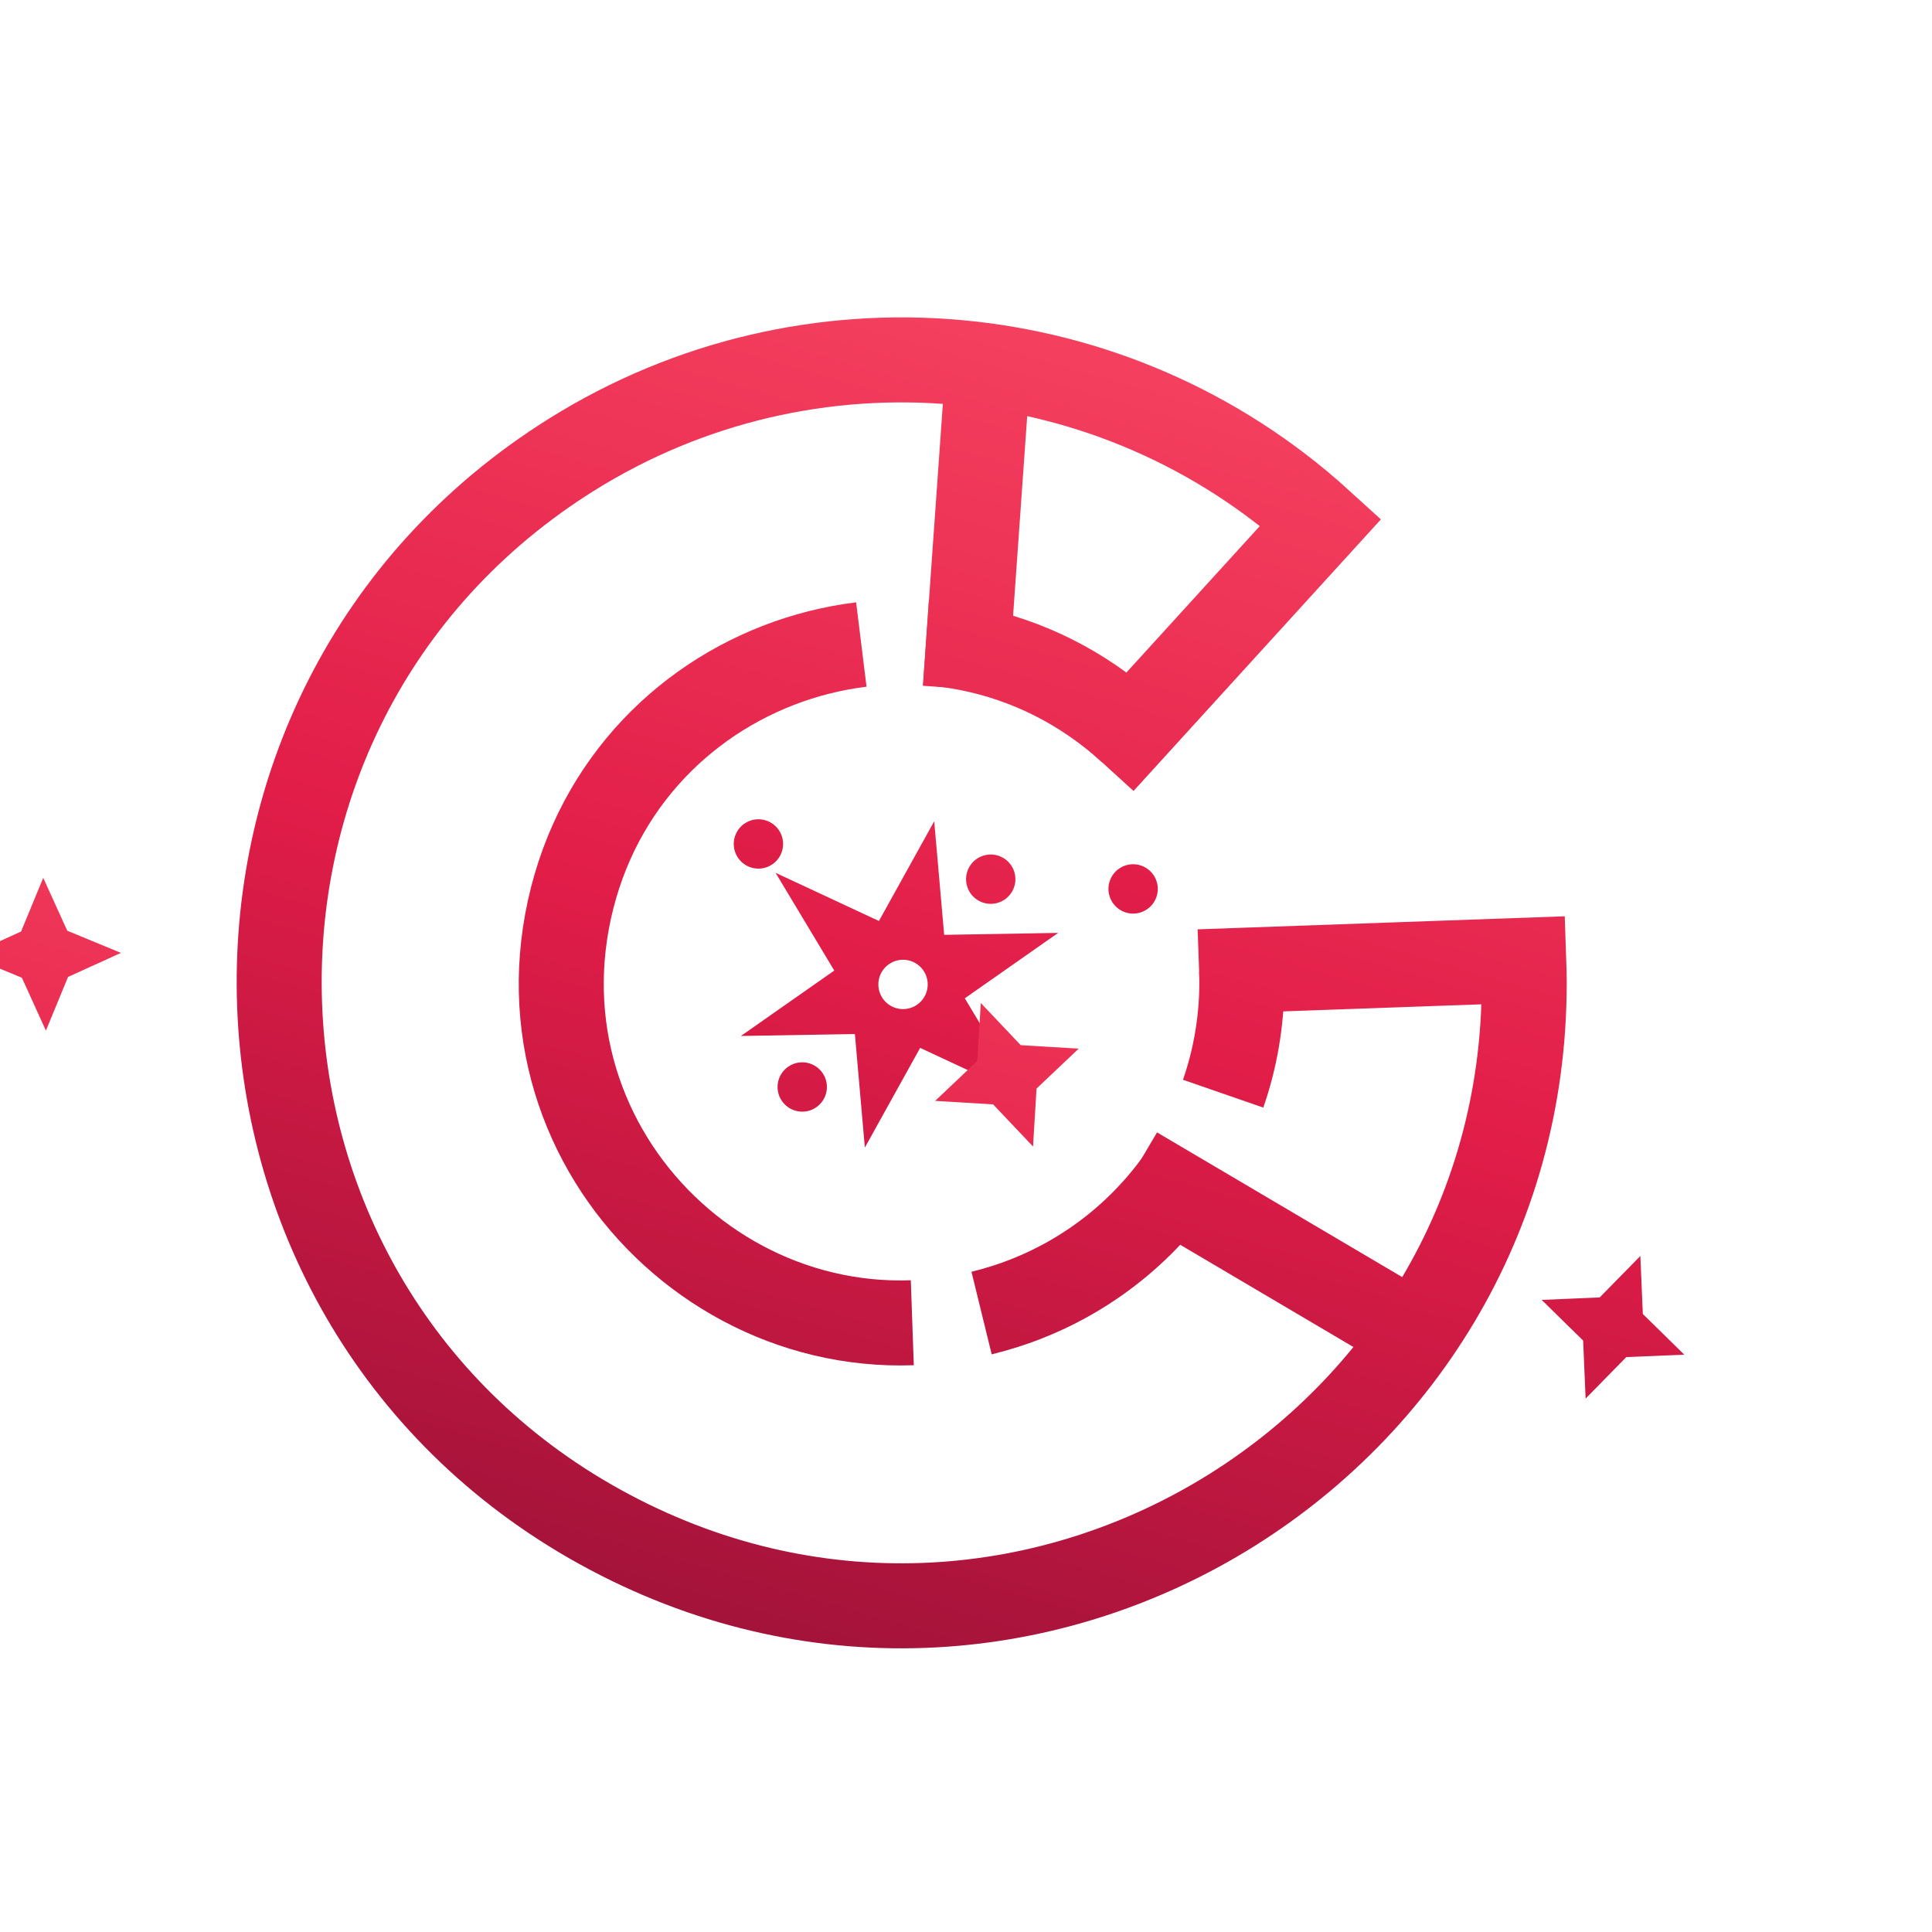
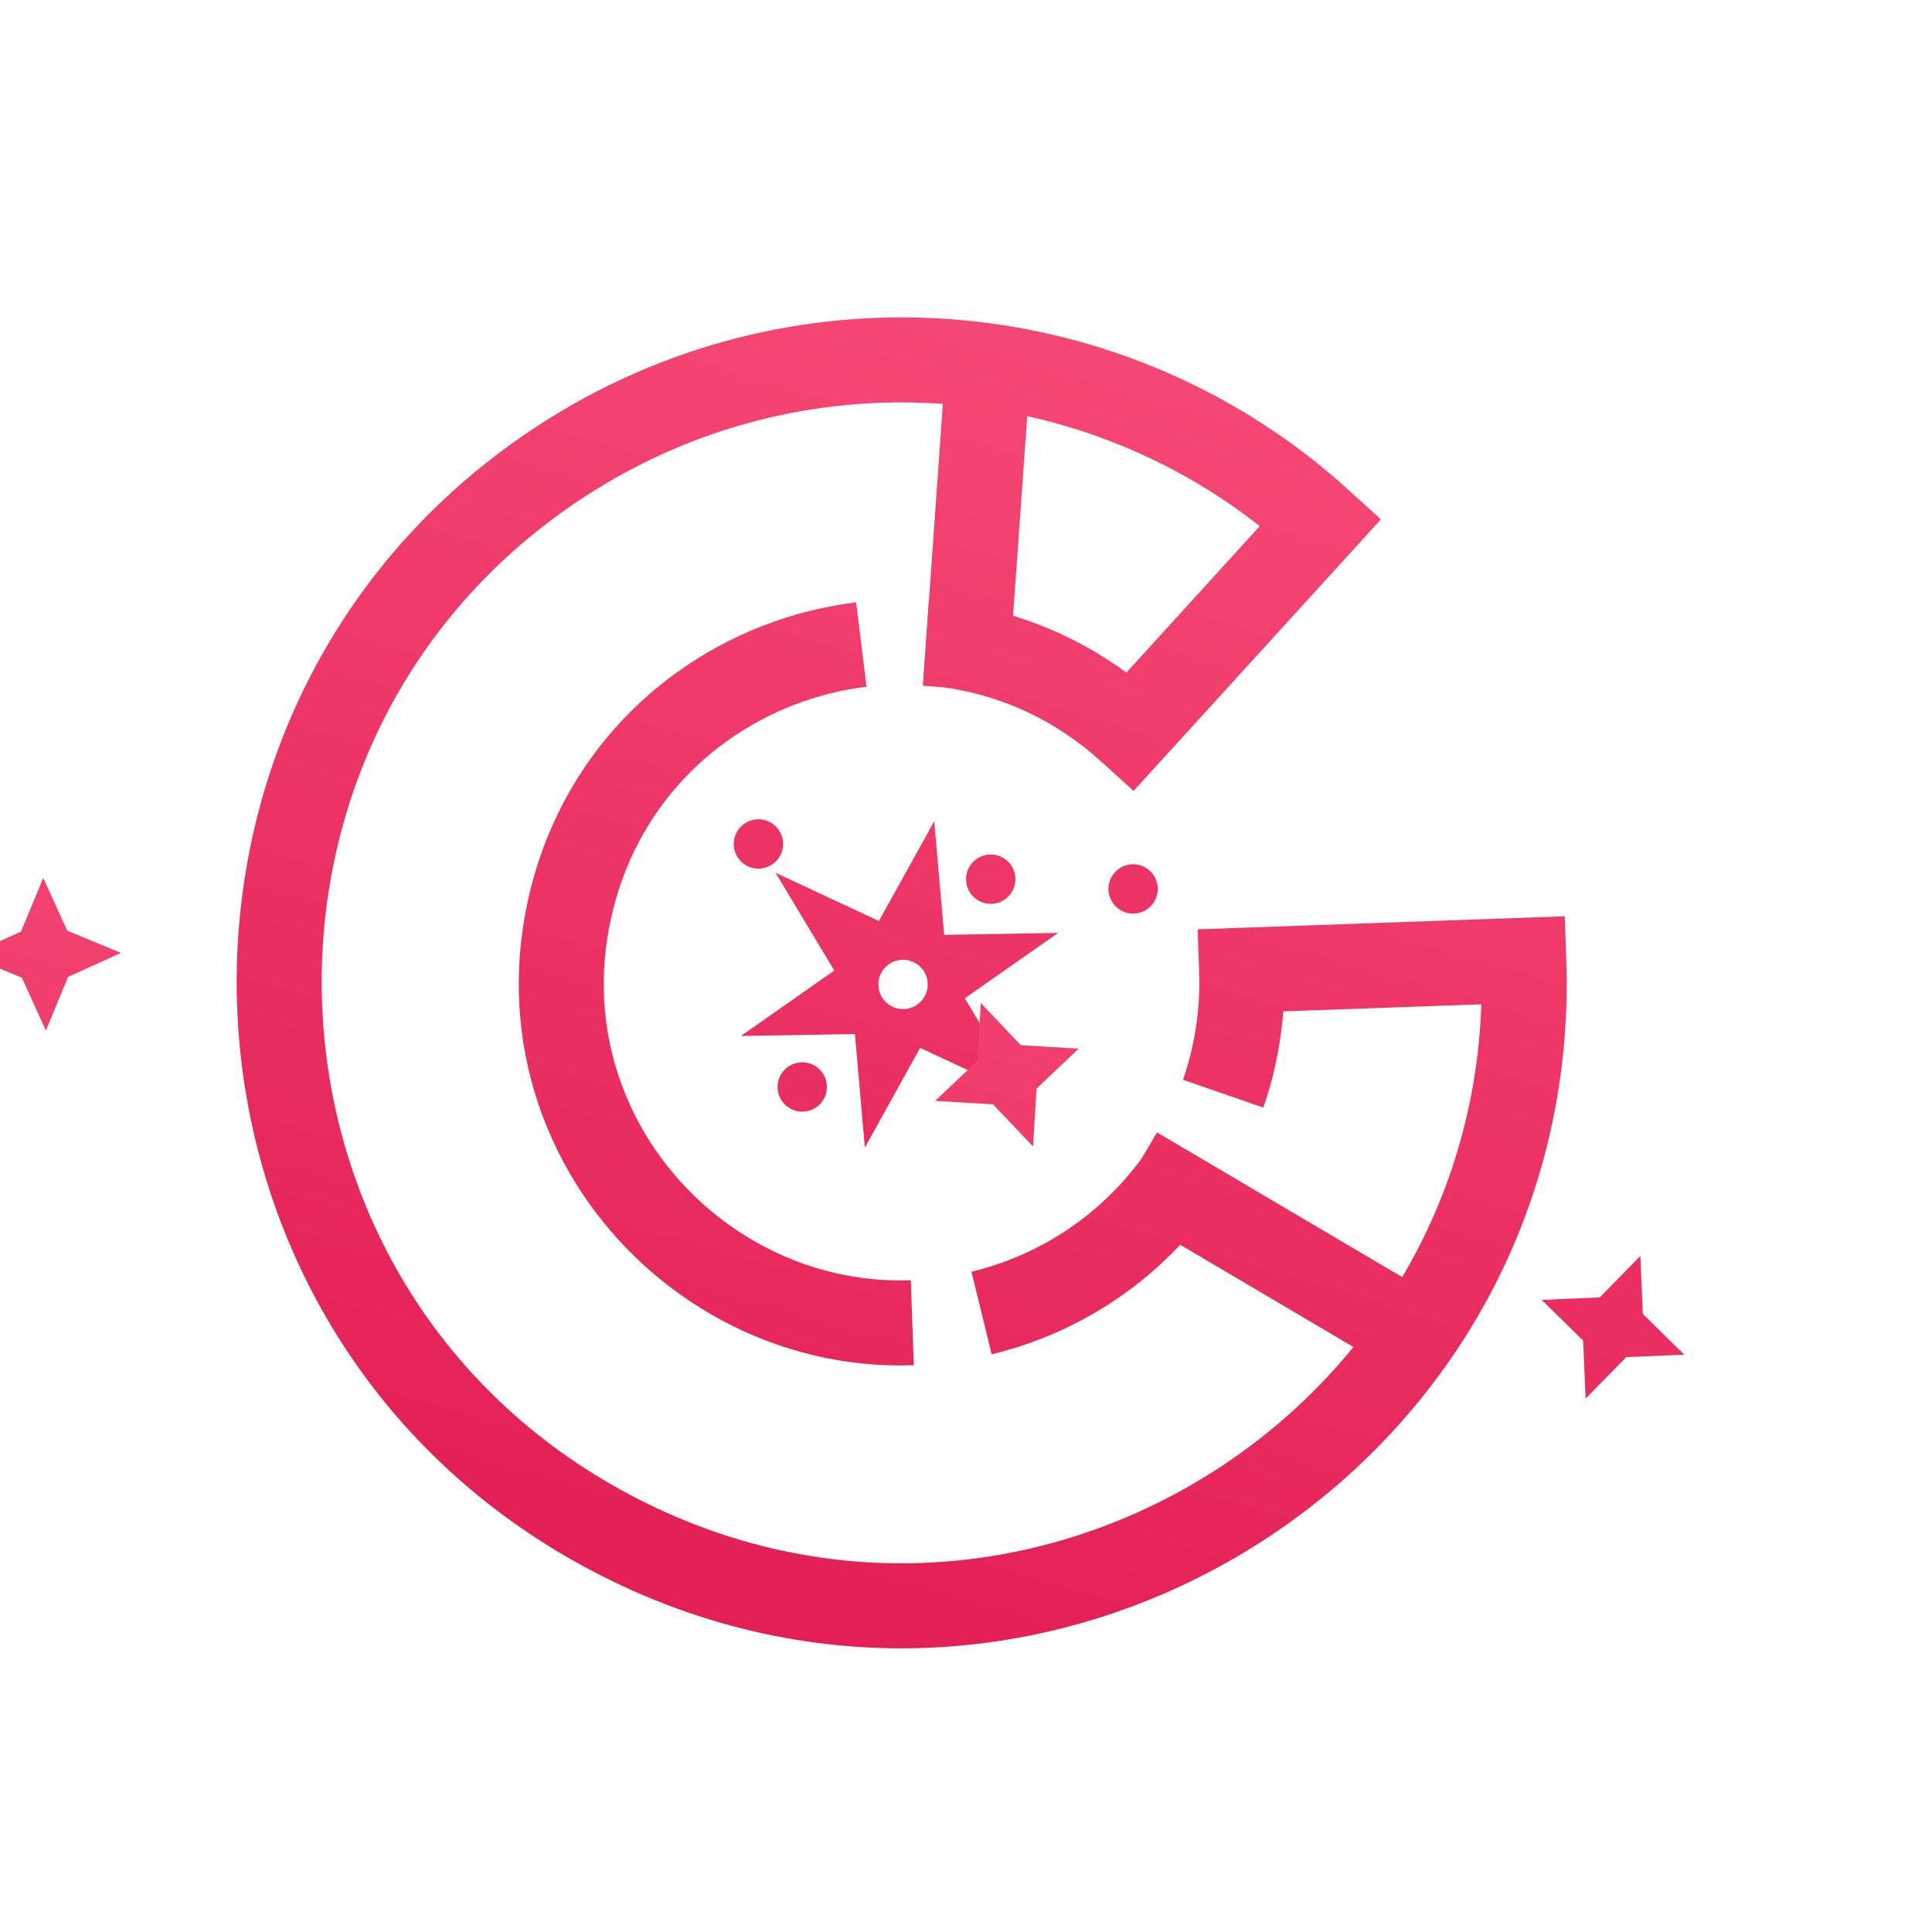
<svg xmlns="http://www.w3.org/2000/svg" viewBox="0 0 500 500" width="288px" height="288px">
  <defs>
    <linearGradient id="gradient-5-0" gradientTransform="matrix(0.962532, 0.271168, -1.096881, 3.931027, 128.0021, -339.044)" gradientUnits="userSpaceOnUse" x1="252.872" x2="252.872" y1="91.975" y2="178.255" href="#gradient-5">
        </linearGradient>
    <linearGradient id="gradient-5">
-       <stop stop-color="rgb(244, 63, 94)" offset="0" />
-       <stop stop-color="rgb(225, 29, 72)" offset="0.468" />
-       <stop stop-color="rgb(159, 18, 57)" offset="1" />
+       <stop stop-color="#f54773" offset="0" />
+       <stop stop-color="#e21d52" offset="1" />
    </linearGradient>
    <linearGradient id="gradient-5-1" gradientTransform="matrix(0.962739, 0.270435, -2.282381, 8.17965, 644.299, -2472.513)" gradientUnits="userSpaceOnUse" x1="328.973" x2="328.973" y1="302.535" y2="344" href="#gradient-5">
        </linearGradient>
    <linearGradient id="gradient-5-2" gradientTransform="matrix(0.960646, 0.277775, -0.293503, 1.051859, 73.67742, -71.70798)" gradientUnits="userSpaceOnUse" x1="233.357" x2="233.357" y1="93.14" y2="415.587" href="#gradient-5">
        </linearGradient>
    <linearGradient id="gradient-5-11" gradientTransform="matrix(0.963409, 0.268035, -0.537597, 1.926649, 135.1571, -291.9332)" gradientUnits="userSpaceOnUse" x1="233.318" x2="233.318" y1="166.34" y2="342.381" href="#gradient-5">
        </linearGradient>
    <linearGradient id="gradient-5-4" gradientTransform="matrix(-0.449788, -0.893135, 3.65307, -1.814132, 32.05519, 9.462093)" gradientUnits="userSpaceOnUse" x1="0" x2="0" y1="-128.015" y2="128.015" href="#gradient-5" />
    <linearGradient id="gradient-5-12" gradientTransform="matrix(-0.454907, -0.89054, 3.65307, -1.814132, -377.568, 185.348)" gradientUnits="userSpaceOnUse" x1="-24.663" x2="-24.663" y1="-18.955" y2="237.075" href="#gradient-5">
        </linearGradient>
    <linearGradient id="gradient-5-7" gradientTransform="matrix(0.96021, 0.279278, -7.409994, 26.55596, 2301.315, -7707.758)" gradientUnits="userSpaceOnUse" x1="-282.158" x2="-282.158" y1="263.574" y2="336.566" href="#gradient-5">
        </linearGradient>
    <linearGradient id="gradient-5-13" gradientTransform="matrix(0.961629, 0.274356, -7.409995, 26.55596, 2301.716, -7709.148)" gradientUnits="userSpaceOnUse" x1="-282.158" x2="-282.158" y1="263.574" y2="336.566" href="#gradient-5">
        </linearGradient>
    <linearGradient id="gradient-5-6" gradientTransform="matrix(0.977806, -0.20951, 5.842082, 26.94435, -487.6551, -2910.651)" gradientUnits="userSpaceOnUse" x1="-334.571" x2="-334.571" y1="72.923" y2="145.915" href="#gradient-5">
        </linearGradient>
    <linearGradient id="gradient-5-14" gradientTransform="matrix(0.978768, -0.204975, 5.84208, 26.94435, -487.3333, -2909.134)" gradientUnits="userSpaceOnUse" x1="-334.571" x2="-334.571" y1="72.923" y2="145.915" href="#gradient-5">
        </linearGradient>
    <linearGradient id="gradient-5-5" gradientTransform="matrix(0.088226, 0.9961, -27.42032, 2.872861, 5335.545, -684.3496)" gradientUnits="userSpaceOnUse" x1="69.583" x2="69.583" y1="158.847" y2="231.839" href="#gradient-5">
        </linearGradient>
    <linearGradient id="gradient-5-15" gradientTransform="matrix(0.099439, 0.995042, -27.42032, 2.872861, 5334.765, -684.2759)" gradientUnits="userSpaceOnUse" x1="69.583" x2="69.583" y1="158.847" y2="231.839" href="#gradient-5">
        </linearGradient>
    <linearGradient id="gradient-5-3" gradientTransform="matrix(-0.253872, -0.967236, 26.73355, -6.741244, 65.66808, 122.5171)" gradientUnits="userSpaceOnUse" x1="-4.671" x2="-4.671" y1="-29.972" y2="43.02" href="#gradient-5">
        </linearGradient>
    <linearGradient id="gradient-5-16" gradientTransform="matrix(-0.240294, -0.970701, 26.73355, -6.741244, 65.7315, 122.5009)" gradientUnits="userSpaceOnUse" x1="-4.671" x2="-4.671" y1="-29.972" y2="43.02" href="#gradient-5">
        </linearGradient>
    <linearGradient id="gradient-5-8" gradientTransform="matrix(0.95929, 0.282424, -2.614185, 8.774237, -445.6857, 2804.353)" gradientUnits="userSpaceOnUse" x1="-934.352" x2="-934.352" y1="-324.133" y2="-234.133" href="#gradient-5">
        </linearGradient>
    <linearGradient id="gradient-5-17" gradientTransform="matrix(0.957983, 0.286826, -2.614182, 8.774245, -446.9062, 2808.468)" gradientUnits="userSpaceOnUse" x1="-934.352" x2="-934.352" y1="-324.133" y2="-234.133" href="#gradient-5">
        </linearGradient>
    <linearGradient id="gradient-5-10" gradientTransform="matrix(0.994713, -0.102699, 0.863054, 9.114626, -460.7992, 292.1456)" gradientUnits="userSpaceOnUse" x1="-3.173" x2="-3.173" y1="-83.268" y2="6.732" href="#gradient-5">
        </linearGradient>
    <linearGradient id="gradient-5-18" gradientTransform="matrix(0.994778, -0.102063, 0.863055, 9.114626, -460.799, 292.1476)" gradientUnits="userSpaceOnUse" x1="-3.173" x2="-3.173" y1="-83.268" y2="6.732" href="#gradient-5">
        </linearGradient>
    <linearGradient id="gradient-5-9" gradientTransform="matrix(0.819153, 0.573575, -5.328305, 7.445034, -1979.703, 2124.599)" gradientUnits="userSpaceOnUse" x1="-269.883" x2="-269.883" y1="-345.192" y2="-255.191" href="#gradient-5">
        </linearGradient>
    <linearGradient id="gradient-5-19" gradientTransform="matrix(0.8047, 0.59368, -5.328303, 7.445036, -1983.603, 2130.026)" gradientUnits="userSpaceOnUse" x1="-269.883" x2="-269.883" y1="-345.192" y2="-255.191" href="#gradient-5">
        </linearGradient>
  </defs>
  <g>
    <g>
      <line stroke-width="22px" fill-opacity="0" fill="none" stroke="url('#gradient-5-0')" x1="255.925" x2="249.819" y1="91.975" y2="178.255" />
      <line stroke-width="22px" fill-opacity="0" fill="none" stroke="url('#gradient-5-1')" x1="293.846" x2="364.1" y1="302.535" y2="344" style="transform-box: fill-box; transform-origin: 50% 50%;" />
      <path fill-rule="evenodd" paint-order="fill" filter="none" stroke-miterlimit="30" stroke-linecap="square" stroke-width="22px" fill-opacity="0" fill="url('#gradient-5')" stroke="url('#gradient-5-2')" d="M 321.33 251.114 L 394.352 248.519 C 398.757 372.456 267.344 454.683 157.811 396.53 C 48.277 338.376 42.771 183.456 147.901 117.673 C 209.148 79.349 288.42 86.489 341.834 135.139 L 292.632 189.159">
            </path>
      <path stroke-miterlimit="4.7" fill-rule="nonzero" stroke-dashoffset="-14px" paint-order="fill" filter="none" stroke-width="22px" fill-opacity="0" fill="url('#gradient-5')" stroke="url('#gradient-5-11')" d="M 292.632 189.159 C 291.066 187.733 289.47 186.377 287.849 185.089 C 286.226 183.802 284.577 182.583 282.903 181.432 C 281.23 180.281 279.532 179.197 277.814 178.181 C 276.095 177.165 274.356 176.215 272.599 175.331 C 270.842 174.448 269.066 173.63 267.275 172.877 C 265.484 172.125 263.679 171.437 261.861 170.813 C 260.043 170.189 258.213 169.629 256.373 169.133 C 254.534 168.636 252.686 168.202 250.831 167.831 C 248.976 167.459 247.115 167.15 245.251 166.901 C 243.386 166.654 241.518 166.467 239.651 166.34 M 222.91 166.801 C 221.067 167.028 219.233 167.311 217.409 167.652 C 215.586 167.992 213.774 168.389 211.977 168.841 C 210.179 169.294 208.396 169.802 206.631 170.364 C 204.866 170.927 203.117 171.544 201.389 172.215 C 199.662 172.885 197.954 173.61 196.27 174.387 C 194.586 175.164 192.924 175.994 191.29 176.876 C 189.655 177.758 188.047 178.691 186.468 179.675 C 184.889 180.659 183.339 181.695 181.822 182.78 C 180.304 183.865 178.819 185 177.368 186.184 C 175.918 187.368 174.503 188.601 173.126 189.881 C 171.749 191.162 170.41 192.491 169.112 193.867 C 167.814 195.243 166.557 196.666 165.344 198.135 C 164.131 199.604 162.962 201.12 161.84 202.68 C 160.718 204.241 159.643 205.846 158.618 207.496 C 157.593 209.146 156.618 210.84 155.695 212.578 C 154.773 214.315 153.903 216.096 153.09 217.919 C 152.276 219.742 151.519 221.608 150.819 223.515 C 150.12 225.422 149.48 227.37 148.901 229.359 C 148.323 231.348 147.806 233.377 147.354 235.446 C 146.902 237.515 146.525 239.575 146.221 241.623 C 145.917 243.672 145.687 245.71 145.526 247.735 C 145.366 249.76 145.277 251.771 145.255 253.768 C 145.234 255.764 145.282 257.745 145.395 259.709 C 145.509 261.673 145.688 263.619 145.932 265.546 C 146.175 267.474 146.482 269.381 146.851 271.268 C 147.22 273.154 147.65 275.019 148.14 276.86 C 148.629 278.701 149.178 280.519 149.783 282.31 C 150.389 284.102 151.052 285.869 151.769 287.608 C 152.486 289.346 153.258 291.057 154.083 292.738 C 154.907 294.419 155.783 296.07 156.71 297.689 C 157.636 299.309 158.613 300.896 159.637 302.449 C 160.662 304.003 161.735 305.521 162.852 307.005 C 163.97 308.488 165.133 309.935 166.339 311.344 C 167.546 312.752 168.795 314.123 170.085 315.454 C 171.376 316.784 172.707 318.074 174.077 319.322 C 175.447 320.569 176.856 321.775 178.3 322.936 C 179.745 324.097 181.226 325.213 182.741 326.283 C 184.256 327.353 185.806 328.376 187.386 329.351 C 188.967 330.326 190.58 331.252 192.222 332.127 C 193.864 333.002 195.535 333.827 197.233 334.599 C 198.932 335.371 200.658 336.09 202.408 336.754 C 204.159 337.419 205.934 338.028 207.732 338.58 C 209.53 339.132 211.35 339.627 213.191 340.063 C 215.032 340.499 216.893 340.876 218.771 341.192 C 220.65 341.507 222.547 341.763 224.459 341.954 C 226.372 342.145 228.3 342.273 230.241 342.336 C 232.183 342.399 234.138 342.397 236.103 342.327 M 254.033 339.82 C 256.045 339.327 258.061 338.76 260.078 338.117 C 261.254 337.743 262.417 337.345 263.568 336.925 C 264.718 336.505 265.856 336.063 266.981 335.599 C 268.105 335.135 269.217 334.648 270.315 334.141 C 271.413 333.634 272.497 333.105 273.567 332.556 C 274.638 332.007 275.695 331.437 276.736 330.847 C 277.778 330.257 278.806 329.648 279.819 329.019 C 280.832 328.39 281.83 327.741 282.813 327.073 C 283.796 326.406 284.763 325.72 285.715 325.015 C 286.667 324.311 287.603 323.588 288.524 322.848 C 289.444 322.108 290.348 321.35 291.235 320.575 C 292.123 319.8 292.994 319.007 293.848 318.199 C 294.702 317.39 295.54 316.566 296.359 315.725 C 297.179 314.884 297.981 314.028 298.766 313.157 C 299.551 312.285 300.318 311.398 301.066 310.496 C 301.815 309.595 302.545 308.679 303.257 307.749 C 303.969 306.819 304.662 305.875 305.336 304.917 C 306.011 303.959 306.666 302.989 307.301 302.004 C 307.937 301.021 308.553 300.025 309.149 299.016 M 316.548 283.043 C 316.934 281.927 317.299 280.802 317.641 279.668 C 317.983 278.534 318.303 277.392 318.6 276.242 C 318.897 275.091 319.171 273.933 319.421 272.767 C 319.672 271.602 319.9 270.428 320.103 269.249 C 320.307 268.068 320.488 266.882 320.643 265.689 C 320.8 264.496 320.931 263.296 321.038 262.092 C 321.146 260.887 321.229 259.677 321.286 258.461 C 321.344 257.246 321.377 256.026 321.384 254.801 C 321.392 253.576 321.374 252.347 321.33 251.114">
            </path>
    </g>
    <g id="Br-3yOTDEaBP83UML-jtr" transform="matrix(0.39896, 0.153146, -0.153146, 0.39896, 412.8445, 359.2507)">
      <g id="v_rOhgub5qGj28Tyw4pmT" transform="matrix(-0.282771, 0.736641, -0.736641, -0.282771, -480.9484, -77.26463)">
        <path stroke-width="0" stroke-dasharray="none" stroke-dashoffset="0" stroke-linejoin="miter" stroke-miterlimit="4" fill-rule="nonzero" opacity="1" fill="url('#gradient-5-4')" stroke="url('#gradient-5-12')" d="M -15.874 10.672 C -22.868 2.904 -22.24 -9.079 -14.471 -16.074 C -6.703 -23.069 5.28 -22.44 12.274 -14.672 C 19.269 -6.903 18.642 5.079 10.873 12.074 C 3.104 19.069 -8.879 18.441 -15.874 10.672 Z M 0 -128.015 L -25.604 -44.346 L -110.864 -64.008 L -51.206 0 L -110.864 64.008 L -25.603 44.346 L 0 128.015 L 25.603 44.346 L 110.864 64.008 L 51.206 0 L 110.864 -64.008 L 25.603 -44.346 L 0 -128.015 Z" stroke-linecap="round" />
        <g id="vBL0TyF1yPMQveZycDvgs" transform="matrix(-0.347223, -0.385629, 0.385629, -0.347223, -105.2237, -1.790213)">
          <path stroke-width="0" stroke-dasharray="none" stroke-dashoffset="0" stroke-linejoin="miter" stroke-miterlimit="4" fill-rule="nonzero" opacity="1" fill="url('#gradient-5-7')" stroke="url('#gradient-5-13')" d="M -282.158 263.574 C -262.012 263.574 -245.662 279.924 -245.662 300.07 C -245.662 320.216 -262.012 336.566 -282.158 336.566 C -302.304 336.566 -318.654 320.216 -318.654 300.07 C -318.654 279.924 -302.304 263.574 -282.158 263.574 Z" stroke-linecap="round" style="transform-box: fill-box; transform-origin: 50% 50%;" />
          <path stroke-width="0" stroke-dasharray="none" stroke-dashoffset="0" stroke-linejoin="miter" stroke-miterlimit="4" fill-rule="nonzero" opacity="1" fill="url('#gradient-5-6')" stroke="url('#gradient-5-14')" d="M -334.571 72.923 C -314.425 72.923 -298.075 89.273 -298.075 109.419 C -298.075 129.565 -314.425 145.915 -334.571 145.915 C -354.717 145.915 -371.067 129.565 -371.067 109.419 C -371.067 89.273 -354.717 72.923 -334.571 72.923 Z" stroke-linecap="round" transform="matrix(0.884382, 0.466763, -0.466763, 0.884382, -0.000001, 0.000008)" style="transform-box: fill-box; transform-origin: 50% 50%;" />
          <path stroke-width="0" stroke-dasharray="none" stroke-dashoffset="0" stroke-linejoin="miter" stroke-miterlimit="4" fill-rule="nonzero" opacity="1" fill="url('#gradient-5-5')" stroke="url('#gradient-5-15')" d="M 69.583 158.847 C 89.729 158.847 106.079 175.197 106.079 195.343 C 106.079 215.489 89.729 231.839 69.583 231.839 C 49.437 231.839 33.087 215.489 33.087 195.343 C 33.087 175.197 49.437 158.847 69.583 158.847 Z" stroke-linecap="round" transform="matrix(0.36767, -0.929956, 0.929956, 0.36767, -0.000018, -0.000043)" style="transform-box: fill-box; transform-origin: 50% 50%;" />
          <path stroke-width="0" stroke-dasharray="none" stroke-dashoffset="0" stroke-linejoin="miter" stroke-miterlimit="4" fill-rule="nonzero" opacity="1" fill="url('#gradient-5-3')" stroke="url('#gradient-5-16')" d="M -4.671 -29.972 C 15.475 -29.972 31.825 -13.622 31.825 6.524 C 31.825 26.67 15.475 43.02 -4.671 43.02 C -24.817 43.02 -41.167 26.67 -41.167 6.524 C -41.167 -13.622 -24.817 -29.972 -4.671 -29.972 Z" stroke-linecap="round" transform="matrix(-0.496122, 0.868253, -0.868253, -0.496122, 0.000072, -0.000004)" style="transform-box: fill-box; transform-origin: 50% 50%;" />
        </g>
      </g>
      <path stroke-width="1" stroke-dasharray="none" stroke-dashoffset="0" stroke-linejoin="miter" stroke-miterlimit="4" fill-rule="nonzero" opacity="1" fill="url('#gradient-5-8')" stroke="url('#gradient-5-17')" d="M -934.352 -234.133 L -920.742 -265.523 L -889.352 -279.133 L -920.742 -292.743 L -934.352 -324.133 L -947.962 -292.743 L -979.352 -279.133 L -947.962 -265.523 L -934.352 -234.133 Z" stroke-linecap="round" transform="matrix(0.927184, -0.374606, 0.374606, 0.927184, 0, 0)" style="transform-box: fill-box; transform-origin: 50% 50%;" />
      <path stroke-width="1" stroke-dasharray="none" stroke-dashoffset="0" stroke-linejoin="miter" stroke-miterlimit="4" fill-rule="nonzero" opacity="1" fill="url('#gradient-5-10')" stroke="url('#gradient-5-18')" d="M -3.173 6.732 L 10.437 -24.658 L 41.827 -38.268 L 10.437 -51.878 L -3.173 -83.268 L -16.783 -51.878 L -48.173 -38.268 L -16.783 -24.658 L -3.173 6.732 Z" stroke-linecap="round" />
      <path stroke-width="1" stroke-dasharray="none" stroke-dashoffset="0" stroke-linejoin="miter" stroke-miterlimit="4" fill-rule="nonzero" opacity="1" fill="url('#gradient-5-9')" stroke="url('#gradient-5-19')" d="M -269.883 -255.191 L -256.273 -286.582 L -224.883 -300.192 L -256.273 -313.802 L -269.883 -345.192 L -283.493 -313.802 L -314.883 -300.192 L -283.493 -286.582 L -269.883 -255.191 Z" stroke-linecap="round" transform="matrix(0.754711, -0.656058, 0.656058, 0.754711, -0.000008, 0.000024)" style="transform-box: fill-box; transform-origin: 50% 50%;" />
    </g>
  </g>
</svg>
